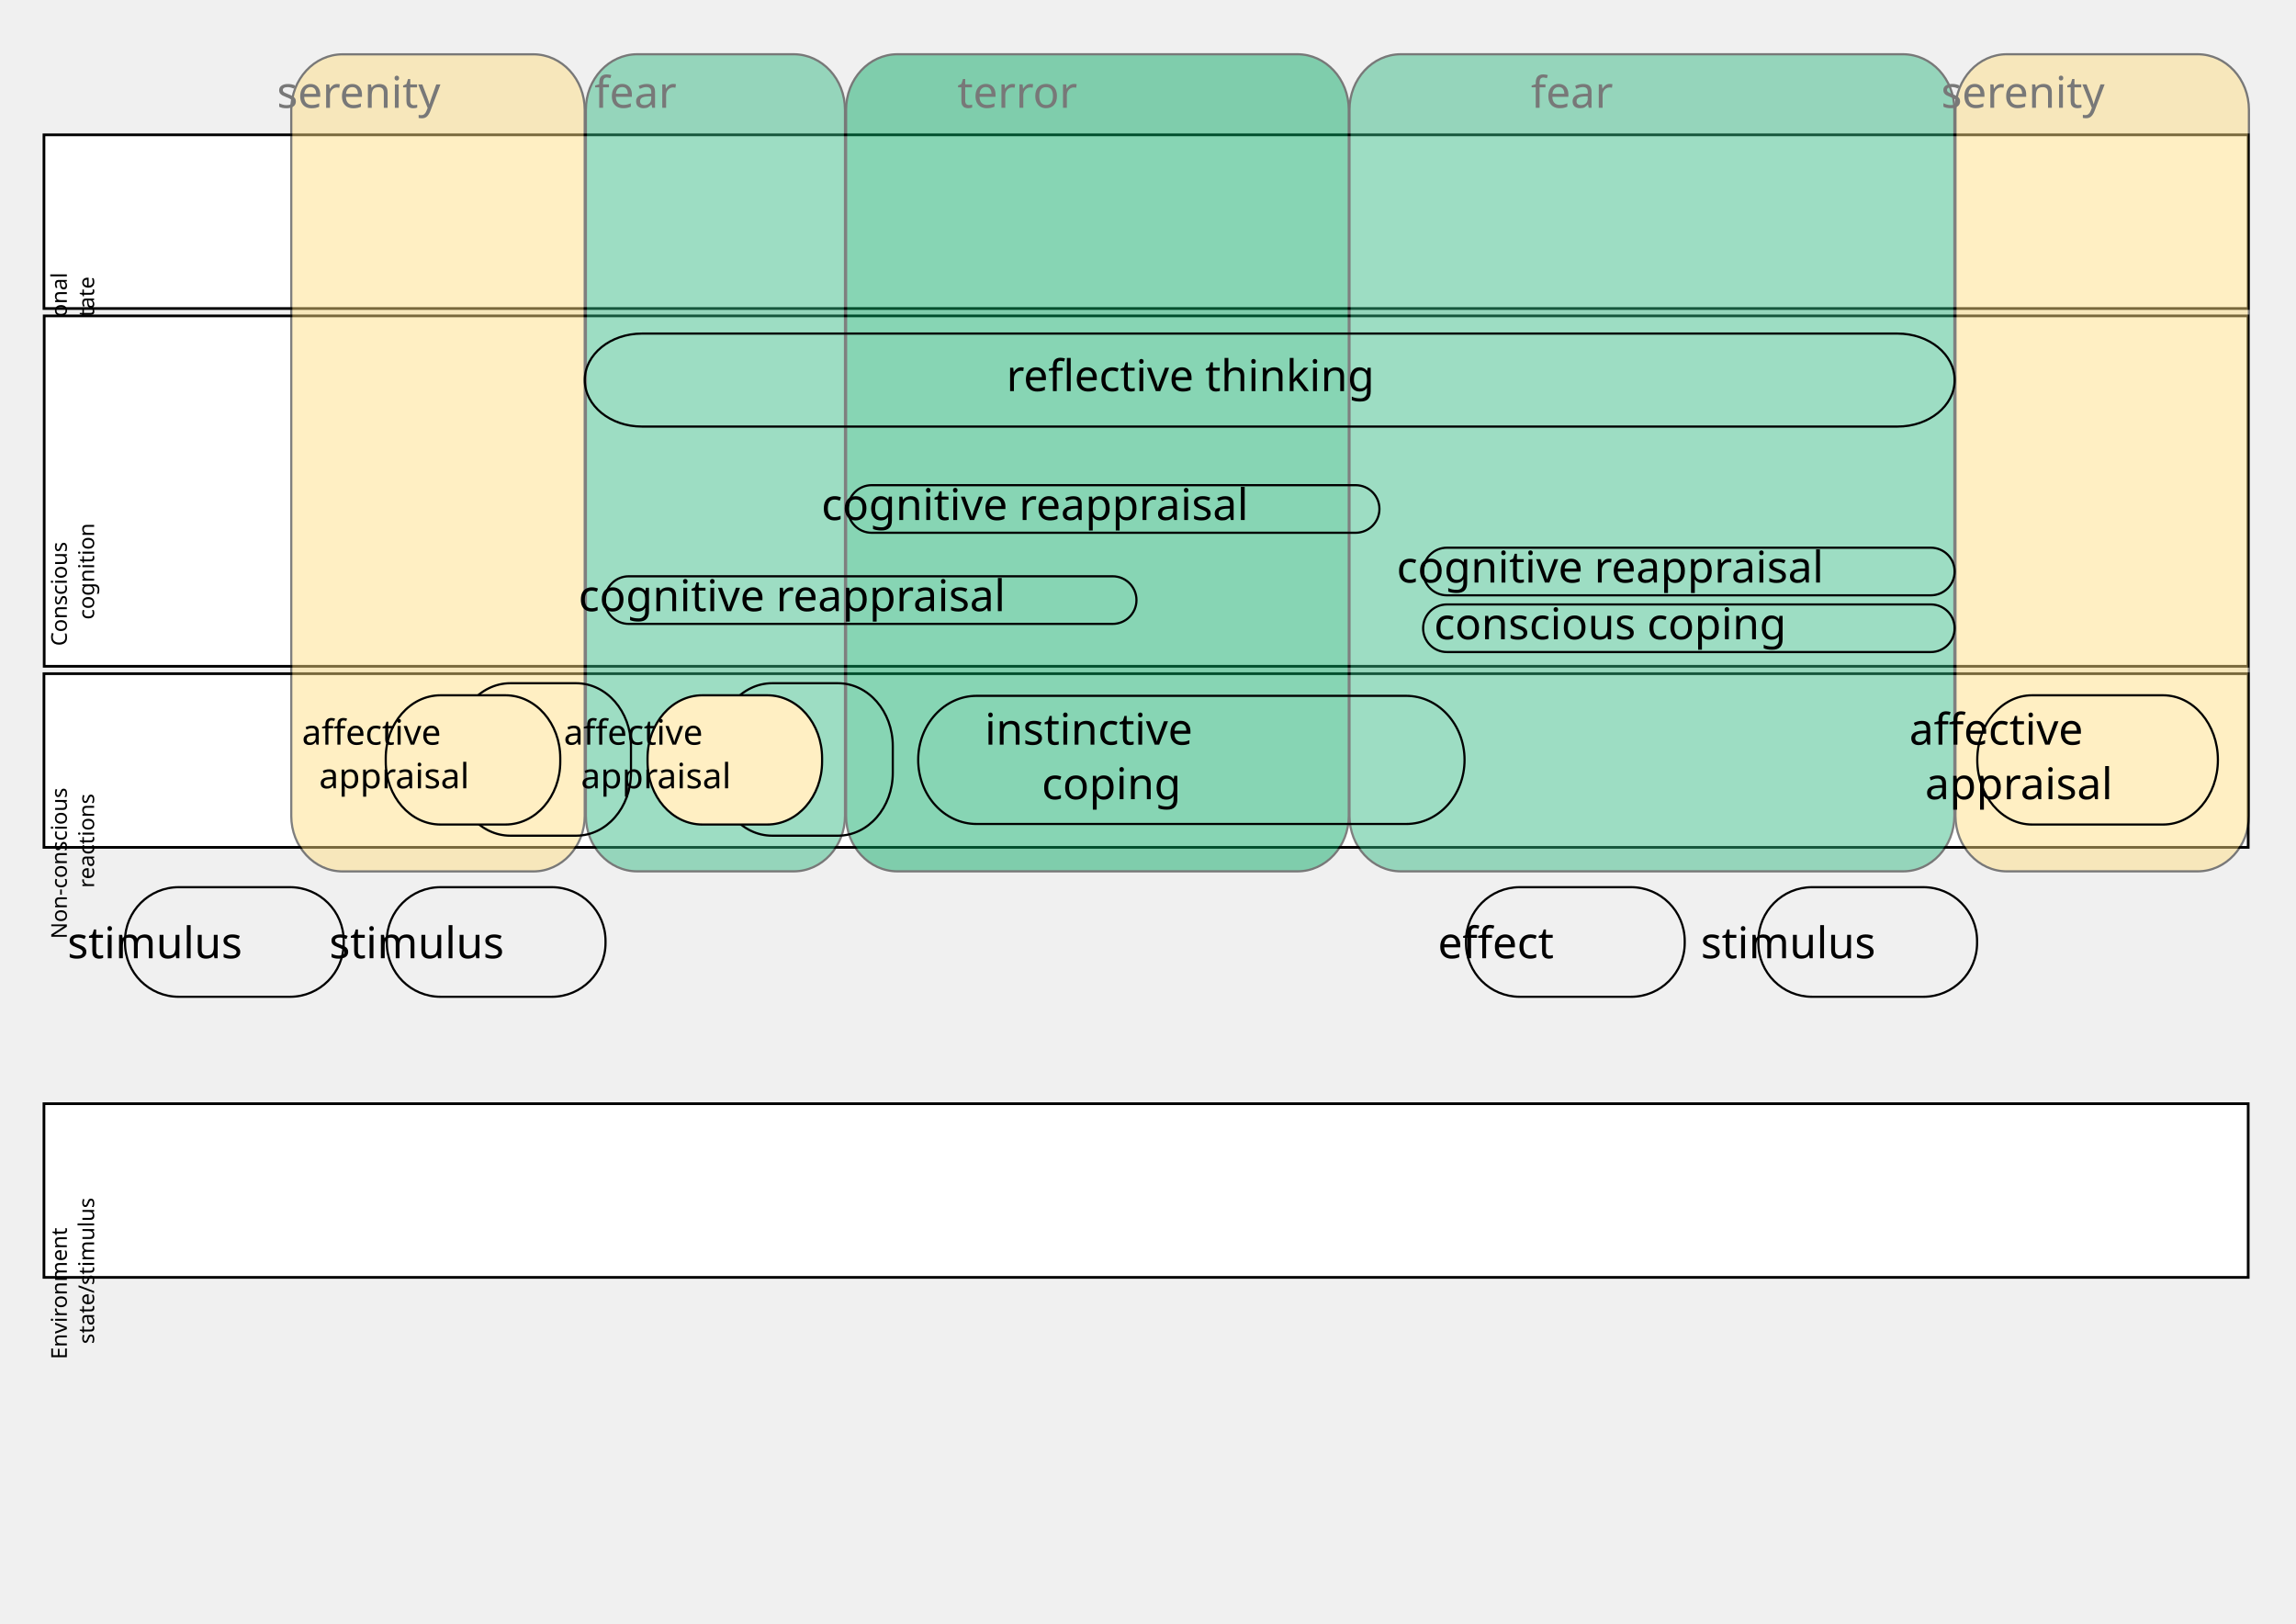
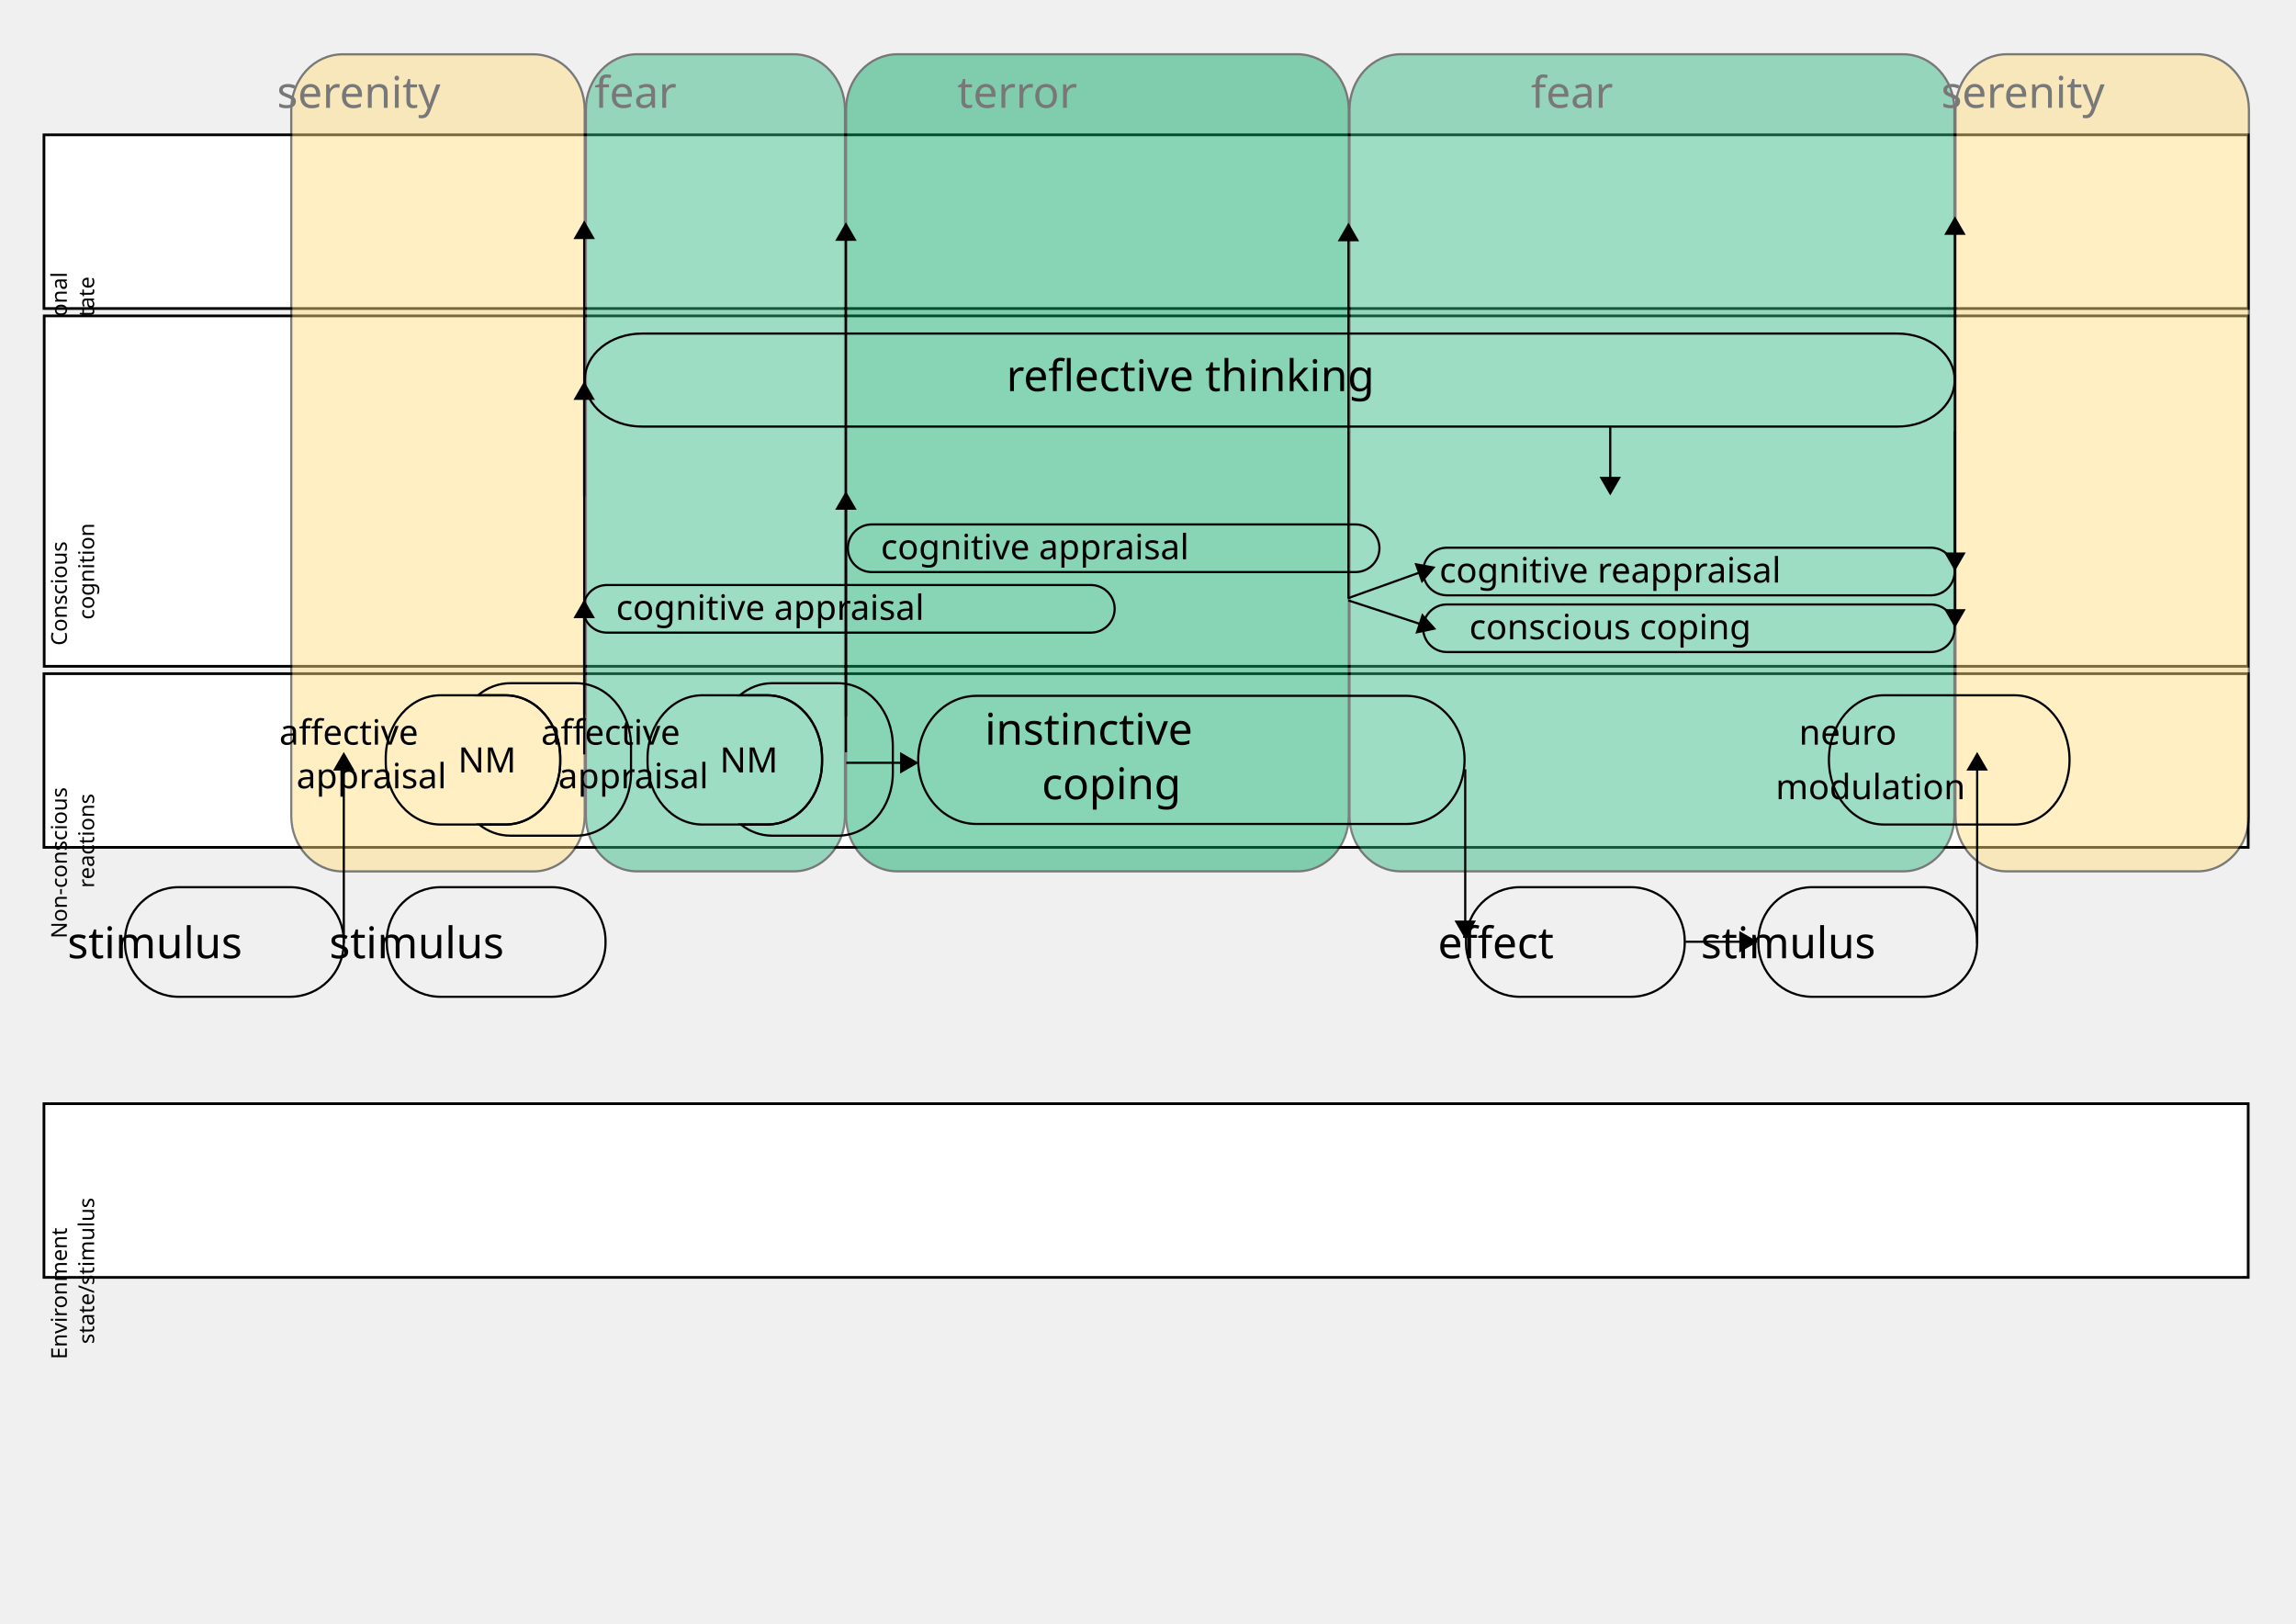
<svg xmlns="http://www.w3.org/2000/svg" xmlns:ns1="http://www.openswatchbook.org/uri/2009/osb" width="1052.362" height="744.094" id="svg2" version="1.1">
  <defs id="defs4">
    <marker orient="auto" refY="0.0" refX="0.0" id="DotL" style="overflow:visible">
      <path id="path5061" d="M -2.5,-1.0 C -2.5,1.76 -4.74,4.0 -7.5,4.0 C -10.26,4.0 -12.5,1.76 -12.5,-1.0 C -12.5,-3.76 -10.26,-6.0 -7.5,-6.0 C -4.74,-6.0 -2.5,-3.76 -2.5,-1.0 z " style="fill-rule:evenodd;stroke:#000000;stroke-width:1.0pt" transform="scale(0.8) translate(7.4, 1)" />
    </marker>
    <marker orient="auto" refY="0.0" refX="0.0" id="TriangleInL" style="overflow:visible">
      <path id="path5133" d="M 5.77,0.0 L -2.88,5.0 L -2.88,-5.0 L 5.77,0.0 z " style="fill-rule:evenodd;stroke:#000000;stroke-width:1.0pt" transform="scale(-0.8)" />
    </marker>
    <marker orient="auto" refY="0.0" refX="0.0" id="TriangleOutL" style="overflow:visible">
      <path id="path4968" d="M 5.77,0.0 L -2.88,5.0 L -2.88,-5.0 L 5.77,0.0 z " style="fill-rule:evenodd;stroke:#000000;stroke-width:1.0pt" transform="scale(0.8)" />
    </marker>
    <marker orient="auto" refY="0.0" refX="0.0" id="Arrow2Mstart" style="overflow:visible">
      <path id="path4725" style="fill-rule:evenodd;stroke-width:0.625;stroke-linejoin:round" d="M 8.719,4.034 L -2.207,0.016 L 8.719,-4.002 C 6.973,-1.63 6.983,1.616 8.719,4.034 z " transform="scale(0.6) translate(0,0)" />
    </marker>
    <linearGradient id="linearGradient3918" ns1:paint="solid">
      <stop style="stop-color:#000000;stop-opacity:1;" offset="0" id="stop3920" />
    </linearGradient>
    <marker orient="auto" refY="0" refX="0" id="Arrow2Mend" style="overflow:visible">
      <path id="path3924" style="fill-rule:evenodd;stroke-width:0.625;stroke-linejoin:round" d="M 8.719,4.034 -2.207,0.016 8.719,-4.002 c -1.745,2.372 -1.735,5.617 -6e-7,8.035 z" transform="scale(-0.6,-0.6)" />
    </marker>
    <marker orient="auto" refY="0" refX="0" id="Arrow1Lend" style="overflow:visible">
      <path id="path3900" d="M 0,0 5,-5 -12.5,0 5,5 0,0 z" style="fill-rule:evenodd;stroke:#000000;stroke-width:1pt" transform="matrix(-0.8,0,0,-0.8,-10,0)" />
    </marker>
    <marker orient="auto" refY="0" refX="0" id="Arrow2Mend-1" style="overflow:visible">
      <path id="path3924-7" style="fill-rule:evenodd;stroke-width:0.625;stroke-linejoin:round" d="M 8.719,4.034 -2.207,0.016 8.719,-4.002 c -1.745,2.372 -1.735,5.617 -6e-7,8.035 z" transform="scale(-0.6,-0.6)" />
    </marker>
    <marker orient="auto" refY="0" refX="0" id="Arrow2Mend-5" style="overflow:visible">
      <path id="path3924-2" style="fill-rule:evenodd;stroke-width:0.625;stroke-linejoin:round" d="M 8.719,4.034 -2.207,0.016 8.719,-4.002 c -1.745,2.372 -1.735,5.617 -6e-7,8.035 z" transform="scale(-0.6,-0.6)" />
    </marker>
  </defs>
  <g transform="translate(0,-308.2677)" style="display:inline" id="g3131">
    <g id="g4045" transform="translate(0,0.9368543)">
      <rect y="616.056" x="20.15" height="79.594" width="1010.303" id="rect3181" style="fill:#ffffff;fill-opacity:1;stroke:#000000;stroke-width:1.24;stroke-miterlimit:4;stroke-opacity:1;stroke-dasharray:none" />
      <text transform="matrix(0,-1,1,0,0,0)" id="text4002" y="30.637" x="-656.234" style="font-size:40px;font-style:normal;font-weight:normal;line-height:125%;letter-spacing:0px;word-spacing:0px;fill:#000000;fill-opacity:1;stroke:none;font-family:Sans" xml:space="preserve">
-         <tspan style="font-size:10px;text-align:center;text-anchor:middle" y="30.637" x="-654.847" id="tspan4004">Non-conscious </tspan>
+         <tspan style="font-size:10px;text-align:center;text-anchor:middle" y="30.637" x="-654.642" id="tspan4004">Non-conscious </tspan>
        <tspan id="tspan4006" style="font-size:10px;text-align:center;text-anchor:middle" y="43.137" x="-656.234">reactions</tspan>
      </text>
    </g>
    <g id="g4092" transform="translate(0,198)">
      <rect style="fill:#ffffff;fill-opacity:1;stroke:#000000;stroke-width:1.24;stroke-miterlimit:4;stroke-opacity:1;stroke-dasharray:none" id="rect4094" width="1010.303" height="79.594" x="20.15" y="616.056" />
      <text xml:space="preserve" style="font-size:40px;font-style:normal;font-weight:normal;line-height:125%;letter-spacing:0px;word-spacing:0px;fill:#000000;fill-opacity:1;stroke:none;font-family:Sans" x="-656.234" y="30.637" id="text4096" transform="matrix(0,-1,1,0,0,0)">
        <tspan x="-656.234" y="30.637" style="font-size:10px;text-align:center;text-anchor:middle" id="tspan4100">Environment</tspan>
        <tspan x="-656.234" y="43.137" style="font-size:10px;text-align:center;text-anchor:middle" id="tspan4118">state/stimulus</tspan>
      </text>
    </g>
    <g id="g3139">
      <rect style="fill:#ffffff;fill-opacity:1;stroke:#000000;stroke-width:1.239;stroke-miterlimit:4;stroke-opacity:1;stroke-dasharray:none" id="rect4104" width="1010.303" height="79.594" x="20.15" y="370.056" />
      <text xml:space="preserve" style="font-size:40px;font-style:normal;font-weight:normal;line-height:125%;letter-spacing:0px;word-spacing:0px;fill:#000000;fill-opacity:1;stroke:none;font-family:Sans" x="-410.234" y="30.637" id="text4106" transform="matrix(0,-1,1,0,0,0)">
-         <tspan x="-408.847" y="30.637" style="font-size:10px;text-align:center;text-anchor:middle" id="tspan4110">Emotional </tspan>
+         <tspan x="-408.642" y="30.637" style="font-size:10px;text-align:center;text-anchor:middle" id="tspan4110">Emotional </tspan>
        <tspan x="-410.234" y="43.137" style="font-size:10px;text-align:center;text-anchor:middle" id="tspan4114">state</tspan>
      </text>
    </g>
    <g id="g3145">
      <rect style="fill:#ffffff;fill-opacity:1;stroke:#000000;stroke-width:1.241;stroke-miterlimit:4;stroke-opacity:1;stroke-dasharray:none" id="rect3135" width="1010.093" height="160.581" x="20.255" y="453.031" />
      <text transform="matrix(0,-1,1,0,0,0)" id="text3126" y="30.637" x="-533.717" style="font-size:40px;font-style:normal;font-weight:normal;line-height:125%;letter-spacing:0px;word-spacing:0px;fill:#000000;fill-opacity:1;stroke:none;font-family:Sans" xml:space="preserve">
-         <tspan id="tspan3128" style="font-size:10px;text-align:center;text-anchor:middle" y="30.637" x="-532.33">Conscious </tspan>
+         <tspan id="tspan3128" style="font-size:10px;text-align:center;text-anchor:middle" y="30.637" x="-532.125">Conscious </tspan>
        <tspan id="tspan3130" style="font-size:10px;text-align:center;text-anchor:middle" y="43.137" x="-533.717">cognition</tspan>
      </text>
    </g>
  </g>
  <g id="layer2" style="opacity:0.5;display:inline">
    <g id="g3978">
      <rect ry="25.431" rx="23.541" y="24.889" x="133.497" height="374.455" width="134.505" id="rect3127" style="fill:#ffdd7f;fill-opacity:0.941;stroke:#000000;stroke-width:1;stroke-miterlimit:4;stroke-opacity:1;stroke-dasharray:none" />
      <text xml:space="preserve" style="font-size:40px;font-style:normal;font-weight:normal;line-height:125%;letter-spacing:0px;word-spacing:0px;fill:#000000;fill-opacity:1;stroke:none;display:inline;font-family:Sans" x="200.798" y="49.414" id="text3968-1">
        <tspan id="tspan3970-7" x="200.798" y="49.414" style="font-size:20px;text-align:center;text-anchor:middle">serenity</tspan>
      </text>
    </g>
    <g id="g3983" transform="translate(135.0352,-0.03053779)">
      <rect style="fill:#2eb67f;fill-opacity:0.941;stroke:#000000;stroke-width:1;stroke-miterlimit:4;stroke-opacity:1;stroke-dasharray:none" id="rect3985" width="118.766" height="374.455" x="133.497" y="24.889" rx="23.541" ry="25.431" />
      <text id="text3987" y="49.414" x="192.66" style="font-size:40px;font-style:normal;font-weight:normal;line-height:125%;letter-spacing:0px;word-spacing:0px;fill:#000000;fill-opacity:1;stroke:none;display:inline;font-family:Sans" xml:space="preserve">
        <tspan style="font-size:20px;text-align:center;text-anchor:middle" y="49.414" x="192.66" id="tspan3989">fear</tspan>
      </text>
    </g>
    <g id="g3991" transform="translate(254.3012,-0.03053779)">
      <rect style="fill:#00a65f;fill-opacity:0.941;stroke:#000000;stroke-width:1;stroke-miterlimit:4;stroke-opacity:1;stroke-dasharray:none" id="rect3993" width="230.405" height="374.455" x="133.497" y="24.889" rx="23.541" ry="25.431" />
      <text id="text3995" y="49.414" x="248.397" style="font-size:40px;font-style:normal;font-weight:normal;line-height:125%;letter-spacing:0px;word-spacing:0px;fill:#000000;fill-opacity:1;stroke:none;display:inline;font-family:Sans" xml:space="preserve">
        <tspan style="font-size:20px;text-align:center;text-anchor:middle" y="49.414" x="248.397" id="tspan3997">terror</tspan>
      </text>
    </g>
    <g transform="translate(485.0352,-0.03053779)" id="g4009">
      <rect ry="25.431" rx="23.541" y="24.889" x="133.497" height="374.455" width="277.248" id="rect4011" style="fill:#2eb67f;fill-opacity:0.941;stroke:#000000;stroke-width:1;stroke-miterlimit:4;stroke-opacity:1;stroke-dasharray:none" />
      <text xml:space="preserve" style="font-size:40px;font-style:normal;font-weight:normal;line-height:125%;letter-spacing:0px;word-spacing:0px;fill:#000000;fill-opacity:1;stroke:none;display:inline;font-family:Sans" x="271.901" y="49.414" id="text4013">
        <tspan id="tspan4015" x="271.901" y="49.414" style="font-size:20px;text-align:center;text-anchor:middle">fear</tspan>
      </text>
    </g>
    <g id="g4017" transform="translate(762.7835,-0.03053779)">
      <rect style="fill:#ffdd7f;fill-opacity:0.941;stroke:#000000;stroke-width:1;stroke-miterlimit:4;stroke-opacity:1;stroke-dasharray:none" id="rect4019" width="134.505" height="374.455" x="133.497" y="24.889" rx="23.541" ry="25.431" />
      <text id="text4021" y="49.414" x="200.798" style="font-size:40px;font-style:normal;font-weight:normal;line-height:125%;letter-spacing:0px;word-spacing:0px;fill:#000000;fill-opacity:1;stroke:none;display:inline;font-family:Sans" xml:space="preserve">
        <tspan style="font-size:20px;text-align:center;text-anchor:middle" y="49.414" x="200.798" id="tspan4023">serenity</tspan>
      </text>
    </g>
  </g>
  <g id="layer3" style="display:inline">
    <text xml:space="preserve" style="font-size:40px;font-style:normal;font-weight:normal;line-height:125%;letter-spacing:0px;word-spacing:0px;fill:#000000;fill-opacity:1;stroke:none;font-family:Sans" x="228.457" y="98.112" id="text3964">
      <tspan id="tspan3966" x="228.457" y="98.112" />
    </text>
    <g id="g3994">
      <rect style="fill:none;stroke:#000000;stroke-width:1;stroke-miterlimit:4;stroke-opacity:1;stroke-dasharray:none" id="rect4041" width="100.237" height="50.221" x="57.3" y="406.572" ry="24.618" rx="24.618" />
      <text id="text3990" y="439.139" x="107.37" style="font-size:40px;font-style:normal;font-weight:normal;line-height:125%;letter-spacing:0px;word-spacing:0px;fill:#000000;fill-opacity:1;stroke:none;font-family:Sans" xml:space="preserve">
        <tspan style="font-size:20px;text-align:center;text-anchor:middle" y="439.139" x="107.37" id="tspan3992">stimulus</tspan>
      </text>
    </g>
    <g id="g4671" transform="translate(120,0)">
      <rect rx="24.618" ry="24.618" y="406.572" x="57.3" height="50.221" width="100.237" id="rect4673" style="fill:none;stroke:#000000;stroke-width:1;stroke-miterlimit:4;stroke-opacity:1;stroke-dasharray:none" />
      <text xml:space="preserve" style="font-size:40px;font-style:normal;font-weight:normal;line-height:125%;letter-spacing:0px;word-spacing:0px;fill:#000000;fill-opacity:1;stroke:none;font-family:Sans" x="107.37" y="439.139" id="text4675">
        <tspan id="tspan4677" x="107.37" y="439.139" style="font-size:20px;text-align:center;text-anchor:middle">stimulus</tspan>
      </text>
    </g>
    <g transform="translate(0,-96)" id="g4701">
      <rect rx="26.175" style="fill:none;stroke:#000000;stroke-width:1;stroke-miterlimit:4;stroke-opacity:1;stroke-dasharray:none" id="rect4703" width="627.883" height="42.612" x="268.032" y="248.867" ry="21.306" />
      <text id="text4705" y="275.231" x="582.017" style="font-size:40px;font-style:normal;font-weight:normal;line-height:125%;letter-spacing:0px;word-spacing:0px;fill:#000000;fill-opacity:1;stroke:none;font-family:Sans" xml:space="preserve">
        <tspan y="275.231" x="582.017" style="font-size:20px;text-align:center;text-anchor:middle" id="tspan4707">reflective thinking</tspan>
      </text>
    </g>
    <g transform="translate(350,4)" id="g4709">
      <rect ry="10.907" y="246.996" x="302.283" height="21.814" width="243.631" id="rect4711" style="fill:none;stroke:#000000;stroke-width:1;stroke-miterlimit:4;stroke-opacity:1;stroke-dasharray:none" rx="10.907" />
      <text xml:space="preserve" style="font-size:40px;font-style:normal;font-weight:normal;line-height:125%;letter-spacing:0px;word-spacing:0px;fill:#000000;fill-opacity:1;stroke:none;font-family:Sans" x="424.416" y="262.957" id="text4713">
-         <tspan id="tspan4715" style="font-size:20px;text-align:center;text-anchor:middle" x="424.416" y="262.957">cognitive reappraisal</tspan>
+         <tspan id="tspan4715" style="font-size:16px;text-align:center;text-anchor:middle" x="424.416" y="262.957">cognitive reappraisal</tspan>
      </text>
    </g>
    <g id="g4748" transform="translate(305.5885,-4)">
      <rect ry="29.362" y="322.881" x="115.261" height="58.724" width="250.421" id="rect4750" style="fill:none;stroke:#000000;stroke-width:1;stroke-miterlimit:4;stroke-opacity:1;stroke-dasharray:none" rx="26.777" />
      <text id="text4752" y="345.26" x="240.228" style="font-size:40px;font-style:normal;font-weight:normal;line-height:125%;letter-spacing:0px;word-spacing:0px;fill:#000000;fill-opacity:1;stroke:none;font-family:Sans" xml:space="preserve">
        <tspan style="font-size:20px;text-align:center;text-anchor:middle" y="345.26" x="240.228" id="tspan4756">instinctive</tspan>
        <tspan style="font-size:20px;text-align:center;text-anchor:middle" y="370.26" x="240.228" id="tspan4760">coping</tspan>
      </text>
    </g>
    <g transform="translate(748.6459,0)" id="g4774">
      <rect style="fill:none;stroke:#000000;stroke-width:1;stroke-miterlimit:4;stroke-opacity:1;stroke-dasharray:none" id="rect4776" width="100.237" height="50.221" x="57.3" y="406.572" ry="24.618" rx="24.618" />
      <text id="text4778" y="439.139" x="107.37" style="font-size:40px;font-style:normal;font-weight:normal;line-height:125%;letter-spacing:0px;word-spacing:0px;fill:#000000;fill-opacity:1;stroke:none;font-family:Sans" xml:space="preserve">
        <tspan style="font-size:20px;text-align:center;text-anchor:middle" y="439.139" x="107.37" id="tspan4780">stimulus</tspan>
      </text>
    </g>
    <g id="g4790" transform="translate(614.6459,0)">
      <rect rx="24.618" ry="24.618" y="406.572" x="57.3" height="50.221" width="100.237" id="rect4792" style="fill:none;stroke:#000000;stroke-width:1;stroke-miterlimit:4;stroke-opacity:1;stroke-dasharray:none" />
      <text xml:space="preserve" style="font-size:40px;font-style:normal;font-weight:normal;line-height:125%;letter-spacing:0px;word-spacing:0px;fill:#000000;fill-opacity:1;stroke:none;font-family:Sans" x="107.37" y="439.139" id="text4794">
        <tspan id="tspan4796" x="107.37" y="439.139" style="font-size:20px;text-align:center;text-anchor:middle">effect</tspan>
      </text>
    </g>
    <g id="g3159" transform="translate(350,30)">
      <rect rx="10.907" style="fill:none;stroke:#000000;stroke-width:1;stroke-miterlimit:4;stroke-opacity:1;stroke-dasharray:none" id="rect3161" width="243.631" height="21.814" x="302.283" y="246.996" ry="10.907" />
      <text id="text3163" y="262.957" x="424.416" style="font-size:40px;font-style:normal;font-weight:normal;line-height:125%;letter-spacing:0px;word-spacing:0px;fill:#000000;fill-opacity:1;stroke:none;font-family:Sans" xml:space="preserve">
-         <tspan y="262.957" x="424.416" style="font-size:20px;text-align:center;text-anchor:middle" id="tspan3165">conscious coping</tspan>
-       </text>
-     </g>
-     <g id="g4203" transform="translate(790.2344,-4)">
+         <tspan y="262.957" x="424.416" style="font-size:16px;text-align:center;text-anchor:middle" id="tspan3165">conscious coping</tspan>
+       </text>
+     </g>
+     <g id="g4203" transform="translate(722.2344,-4)">
      <rect ry="29.612" y="322.63" x="116.038" height="59.224" width="110.29" id="rect4205" style="fill:none;stroke:#000000;stroke-width:1;stroke-miterlimit:4;stroke-opacity:1;stroke-dasharray:none" rx="25.111" />
      <text id="text4207" y="345.26" x="171.515" style="font-size:40px;font-style:normal;font-weight:normal;line-height:125%;letter-spacing:0px;word-spacing:0px;fill:#000000;fill-opacity:1;stroke:none;font-family:Sans" xml:space="preserve">
-         <tspan style="font-size:20px;text-align:center;text-anchor:middle" y="345.26" x="171.515" id="tspan4209">affective</tspan>
-         <tspan style="font-size:20px;text-align:center;text-anchor:middle" y="370.26" x="171.515" id="tspan4211">appraisal</tspan>
-       </text>
-     </g>
-     <g id="g4000" transform="translate(28,0)">
-       <rect rx="25.111" style="fill:none;stroke:#000000;stroke-width:1;stroke-miterlimit:4;stroke-opacity:1;stroke-dasharray:none" id="rect3163" width="80.403" height="69.869" x="180.802" y="313.104" ry="28.793" />
-       <text xml:space="preserve" style="font-size:40px;font-style:normal;font-weight:normal;line-height:125%;letter-spacing:0px;word-spacing:0px;fill:#000000;fill-opacity:1;stroke:none;font-family:Sans" x="242.069" y="353.969" id="text3165">
-         <tspan id="tspan3169" x="242.069" y="353.969" style="font-size:16px;text-align:center;text-anchor:middle">NM</tspan>
-       </text>
-       <rect ry="28.793" y="318.63" x="148.802" height="59.224" width="79.994" id="rect4021" style="fill:#ffefc3;fill-opacity:1;stroke:#000000;stroke-width:1;stroke-miterlimit:4;stroke-opacity:1;stroke-dasharray:none" rx="25.111" />
-       <text id="text3986" y="341.26" x="189.076" style="font-size:40px;font-style:normal;font-weight:normal;line-height:125%;letter-spacing:0px;word-spacing:0px;fill:#000000;fill-opacity:1;stroke:none;font-family:Sans" xml:space="preserve">
-         <tspan style="font-size:16px;text-align:center;text-anchor:middle" y="341.26" x="189.076" id="tspan3988">affective</tspan>
-         <tspan style="font-size:16px;text-align:center;text-anchor:middle" y="361.26" x="189.076" id="tspan4038">appraisal</tspan>
-       </text>
-     </g>
-     <g transform="translate(148,0)" id="g4010">
-       <rect ry="28.793" y="313.104" x="180.802" height="69.869" width="80.403" id="rect4012" style="fill:none;stroke:#000000;stroke-width:1;stroke-miterlimit:4;stroke-opacity:1;stroke-dasharray:none" rx="25.111" />
-       <text id="text4014" y="353.969" x="242.069" style="font-size:40px;font-style:normal;font-weight:normal;line-height:125%;letter-spacing:0px;word-spacing:0px;fill:#000000;fill-opacity:1;stroke:none;font-family:Sans" xml:space="preserve">
-         <tspan style="font-size:16px;text-align:center;text-anchor:middle" y="353.969" x="242.069" id="tspan4016">NM</tspan>
-       </text>
-       <rect rx="25.111" style="fill:#ffefc3;fill-opacity:1;stroke:#000000;stroke-width:1;stroke-miterlimit:4;stroke-opacity:1;stroke-dasharray:none" id="rect4018" width="79.994" height="59.224" x="148.802" y="318.63" ry="28.793" />
-       <text xml:space="preserve" style="font-size:40px;font-style:normal;font-weight:normal;line-height:125%;letter-spacing:0px;word-spacing:0px;fill:#000000;fill-opacity:1;stroke:none;font-family:Sans" x="189.076" y="341.26" id="text4020">
-         <tspan id="tspan4022" x="189.076" y="341.26" style="font-size:16px;text-align:center;text-anchor:middle">affective</tspan>
-         <tspan id="tspan4024" x="189.076" y="361.26" style="font-size:16px;text-align:center;text-anchor:middle">appraisal</tspan>
-       </text>
-     </g>
-     <g id="g4026" transform="translate(-25.01595,17.10099)">
+         <tspan style="font-size:16px;text-align:center;text-anchor:middle" y="345.26" x="171.515" id="tspan4209">neuro</tspan>
+         <tspan style="font-size:16px;text-align:center;text-anchor:middle" y="370.26" x="171.515" id="tspan4211">modulation</tspan>
+       </text>
+     </g>
+     <g id="g4173">
+       <rect rx="25.111" style="fill:none;stroke:#000000;stroke-width:1;stroke-miterlimit:4;stroke-opacity:1;stroke-dasharray:none" id="rect4163" width="79.994" height="59.224" x="296.802" y="318.63" ry="28.793" />
+       <g id="g4010" transform="translate(148,0)">
+         <path id="rect4012" transform="translate(-148,0)" d="M 353.906 313.094 C 348.354 313.094 343.242 315.152 339.094 318.625 L 351.688 318.625 C 365.599 318.625 376.781 331.486 376.781 347.438 L 376.781 349.062 C 376.781 365.014 365.599 377.844 351.688 377.844 L 339.562 377.844 C 343.624 381.079 348.565 382.969 353.906 382.969 L 384.094 382.969 C 398.005 382.969 409.219 370.139 409.219 354.188 L 409.219 341.906 C 409.219 325.955 398.005 313.094 384.094 313.094 L 353.906 313.094 z " style="fill:none;stroke:#000000;stroke-width:1;stroke-miterlimit:4;stroke-opacity:1;stroke-dasharray:none" />
+         <text xml:space="preserve" style="font-size:40px;font-style:normal;font-weight:normal;line-height:125%;letter-spacing:0px;word-spacing:0px;fill:#000000;fill-opacity:1;stroke:none;font-family:Sans" x="242.069" y="353.969" id="text4014">
+           <tspan id="tspan4016" x="242.069" y="353.969" style="font-size:16px;text-align:center;text-anchor:middle">NM</tspan>
+         </text>
+         <text id="text4020" y="341.26" x="189.076" style="font-size:40px;font-style:normal;font-weight:normal;line-height:125%;letter-spacing:0px;word-spacing:0px;fill:#000000;fill-opacity:1;stroke:none;font-family:Sans" xml:space="preserve">
+           <tspan style="font-size:16px;text-align:center;text-anchor:middle" y="341.26" x="189.076" id="tspan4022">affective</tspan>
+           <tspan style="font-size:16px;text-align:center;text-anchor:middle" y="361.26" x="189.076" id="tspan4024">appraisal</tspan>
+         </text>
+       </g>
+     </g>
+     <g id="g4026" transform="translate(-35.01595,21.10099)">
      <rect rx="10.907" style="fill:none;stroke:#000000;stroke-width:1;stroke-miterlimit:4;stroke-opacity:1;stroke-dasharray:none" id="rect4028" width="243.631" height="21.814" x="302.283" y="246.996" ry="10.907" />
      <text id="text4030" y="262.957" x="424.416" style="font-size:40px;font-style:normal;font-weight:normal;line-height:125%;letter-spacing:0px;word-spacing:0px;fill:#000000;fill-opacity:1;stroke:none;font-family:Sans" xml:space="preserve">
-         <tspan y="262.957" x="424.416" style="font-size:20px;text-align:center;text-anchor:middle" id="tspan4032">cognitive reappraisal</tspan>
-       </text>
-     </g>
-     <g id="g4034" transform="translate(86.3425,-24.65842)">
+         <tspan y="262.957" x="424.416" style="font-size:16px;text-align:center;text-anchor:middle" id="tspan4032">cognitive appraisal</tspan>
+       </text>
+     </g>
+     <g id="g4034" transform="translate(86.3425,-6.658424)">
      <rect rx="10.907" style="fill:none;stroke:#000000;stroke-width:1;stroke-miterlimit:4;stroke-opacity:1;stroke-dasharray:none" id="rect4036" width="243.631" height="21.814" x="302.283" y="246.996" ry="10.907" />
      <text id="text4038" y="262.957" x="424.416" style="font-size:40px;font-style:normal;font-weight:normal;line-height:125%;letter-spacing:0px;word-spacing:0px;fill:#000000;fill-opacity:1;stroke:none;font-family:Sans" xml:space="preserve">
-         <tspan y="262.957" x="424.416" style="font-size:20px;text-align:center;text-anchor:middle" id="tspan4040">cognitive reappraisal</tspan>
-       </text>
-     </g>
-   </g>
-   <g id="layer1" style="display:none">
+         <tspan y="262.957" x="424.416" style="font-size:16px;text-align:center;text-anchor:middle" id="tspan4040">cognitive appraisal</tspan>
+       </text>
+     </g>
+     <g id="g4183" transform="translate(-120,0)">
+       <rect ry="28.793" y="318.63" x="296.802" height="59.224" width="79.994" id="rect4185" style="fill:none;stroke:#000000;stroke-width:1;stroke-miterlimit:4;stroke-opacity:1;stroke-dasharray:none" rx="25.111" />
+       <g transform="translate(148,0)" id="g4187">
+         <path style="fill:none;stroke:#000000;stroke-width:1;stroke-miterlimit:4;stroke-opacity:1;stroke-dasharray:none" d="m 353.906,313.094 c -5.552,0 -10.664,2.059 -14.812,5.531 l 12.594,0 c 13.911,0 25.094,12.861 25.094,28.812 l 0,1.625 c 0,15.952 -11.182,28.781 -25.094,28.781 l -12.125,0 c 4.061,3.235 9.003,5.125 14.344,5.125 l 30.188,0 c 13.911,0 25.125,-12.83 25.125,-28.781 l 0,-12.281 c 0,-15.952 -11.214,-28.812 -25.125,-28.812 l -30.188,0 z" transform="translate(-148,0)" id="path4189" />
+         <text id="text4191" y="353.969" x="242.069" style="font-size:40px;font-style:normal;font-weight:normal;line-height:125%;letter-spacing:0px;word-spacing:0px;fill:#000000;fill-opacity:1;stroke:none;font-family:Sans" xml:space="preserve">
+           <tspan style="font-size:16px;text-align:center;text-anchor:middle" y="353.969" x="242.069" id="tspan4193">NM</tspan>
+         </text>
+         <text xml:space="preserve" style="font-size:40px;font-style:normal;font-weight:normal;line-height:125%;letter-spacing:0px;word-spacing:0px;fill:#000000;fill-opacity:1;stroke:none;font-family:Sans" x="189.076" y="341.26" id="text4195">
+           <tspan id="tspan4197" x="189.076" y="341.26" style="font-size:16px;text-align:center;text-anchor:middle">affective</tspan>
+           <tspan id="tspan4199" x="189.076" y="361.26" style="font-size:16px;text-align:center;text-anchor:middle">appraisal</tspan>
+         </text>
+       </g>
+     </g>
+   </g>
+   <g id="layer1" style="display:inline">
    <path style="fill:none;stroke:#000000;stroke-width:1;stroke-linecap:butt;stroke-linejoin:miter;stroke-miterlimit:4;stroke-opacity:1;stroke-dasharray:none;marker-end:url(#TriangleOutL);display:inline" d="m 157.582,432.208 0,-81.929" id="path4126" />
    <g style="display:inline" id="g4428">
      <path style="fill:none;stroke:#000000;stroke-width:1;stroke-linecap:butt;stroke-linejoin:miter;stroke-miterlimit:4;stroke-opacity:1;stroke-dasharray:none;marker-end:url(#TriangleOutL);display:inline" d="m 267.77,327.512 0,-47.087" id="path4317" />
      <path id="path3164" d="m 267.77,345.721 0,-239.014" style="fill:none;stroke:#000000;stroke-width:1;stroke-linecap:butt;stroke-linejoin:miter;stroke-miterlimit:4;stroke-opacity:1;stroke-dasharray:none;marker-end:url(#TriangleOutL);display:inline" />
      <path id="path3125" d="m 267.77,227.512 0,-47.087" style="fill:none;stroke:#000000;stroke-width:1;stroke-linecap:butt;stroke-linejoin:miter;stroke-miterlimit:4;stroke-opacity:1;stroke-dasharray:none;marker-end:url(#TriangleOutL);display:inline" />
    </g>
    <path style="fill:none;stroke:#000000;stroke-width:1;stroke-linecap:butt;stroke-linejoin:miter;stroke-miterlimit:4;stroke-opacity:1;stroke-dasharray:none;marker-end:url(#TriangleOutL);display:inline" d="m 618.049,274.179 0,-166.436" id="path4728" />
    <g transform="translate(759.9562,0.8549024)" id="g4784" style="display:inline">
      <path style="fill:none;stroke:#000000;stroke-width:1;stroke-linecap:butt;stroke-linejoin:miter;stroke-miterlimit:4;stroke-opacity:1;stroke-dasharray:none;marker-end:url(#TriangleOutL);display:inline" d="m -372.23,327.525 0,-97.615" id="path4786" />
      <path id="path4788" d="m -372.23,343.856 0,-237.188" style="fill:none;stroke:#000000;stroke-width:1;stroke-linecap:butt;stroke-linejoin:miter;stroke-miterlimit:4;stroke-opacity:1;stroke-dasharray:none;marker-end:url(#TriangleOutL);display:inline" />
    </g>
    <path id="path4800" d="m 896.049,173.756 0,-68.962" style="fill:none;stroke:#000000;stroke-width:1;stroke-linecap:butt;stroke-linejoin:miter;stroke-miterlimit:4;stroke-opacity:1;stroke-dasharray:none;marker-end:url(#TriangleOutL);display:inline" />
    <path style="fill:none;stroke:#000000;stroke-width:1;stroke-linecap:butt;stroke-linejoin:miter;stroke-miterlimit:4;stroke-opacity:1;stroke-dasharray:none;marker-start:url(#TriangleInL);marker-end:none;display:inline" d="m 896.049,256.021 0,-84.338" id="path4802" />
    <path id="path5646" d="m 738.049,221.353 0,-25.541" style="fill:none;stroke:#000000;stroke-width:1;stroke-linecap:butt;stroke-linejoin:miter;stroke-miterlimit:4;stroke-opacity:1;stroke-dasharray:none;marker-start:url(#TriangleInL);marker-end:none;display:inline" />
    <path style="fill:none;stroke:#000000;stroke-width:1;stroke-linecap:butt;stroke-linejoin:miter;stroke-miterlimit:4;stroke-opacity:1;stroke-dasharray:none;marker-start:url(#TriangleInL);marker-end:none;display:inline" d="m 671.581,424.714 0,-72.185" id="path6044" />
    <path id="path6046" d="m 800.041,431.572 -27.52,0" style="fill:none;stroke:#000000;stroke-width:1;stroke-linecap:butt;stroke-linejoin:miter;stroke-miterlimit:4;stroke-opacity:1;stroke-dasharray:none;marker-start:url(#TriangleInL);marker-end:none;display:inline" />
    <path style="fill:none;stroke:#000000;stroke-width:1;stroke-linecap:butt;stroke-linejoin:miter;stroke-miterlimit:4;stroke-opacity:1;stroke-dasharray:none;marker-start:url(#TriangleInL);marker-end:none;display:inline" d="m 415.395,349.572 -27.52,0" id="path3151" />
    <path id="path3983" d="m 896.049,282.021 0,-84.338" style="fill:none;stroke:#000000;stroke-width:1;stroke-linecap:butt;stroke-linejoin:miter;stroke-miterlimit:4;stroke-opacity:1;stroke-dasharray:none;marker-start:url(#TriangleInL);marker-end:none;display:inline" />
    <path style="fill:none;stroke:#000000;stroke-width:1px;stroke-linecap:butt;stroke-linejoin:miter;stroke-opacity:1;marker-end:url(#TriangleOutL)" d="M 617.714,274.181 652.643,261.658" id="path3985" />
    <path style="fill:none;stroke:#000000;stroke-width:1;stroke-linecap:butt;stroke-linejoin:miter;stroke-miterlimit:4;stroke-opacity:1;stroke-dasharray:none;marker-end:url(#TriangleOutL);display:inline" d="m 906.228,432.208 0,-81.929" id="path4213" />
    <path id="path4217" d="m 617.995,275.16 34.964,11.455" style="fill:none;stroke:#000000;stroke-width:1;stroke-linecap:butt;stroke-linejoin:miter;stroke-miterlimit:4;stroke-opacity:1;stroke-dasharray:none;marker-end:url(#TriangleOutL)" />
  </g>
</svg>
